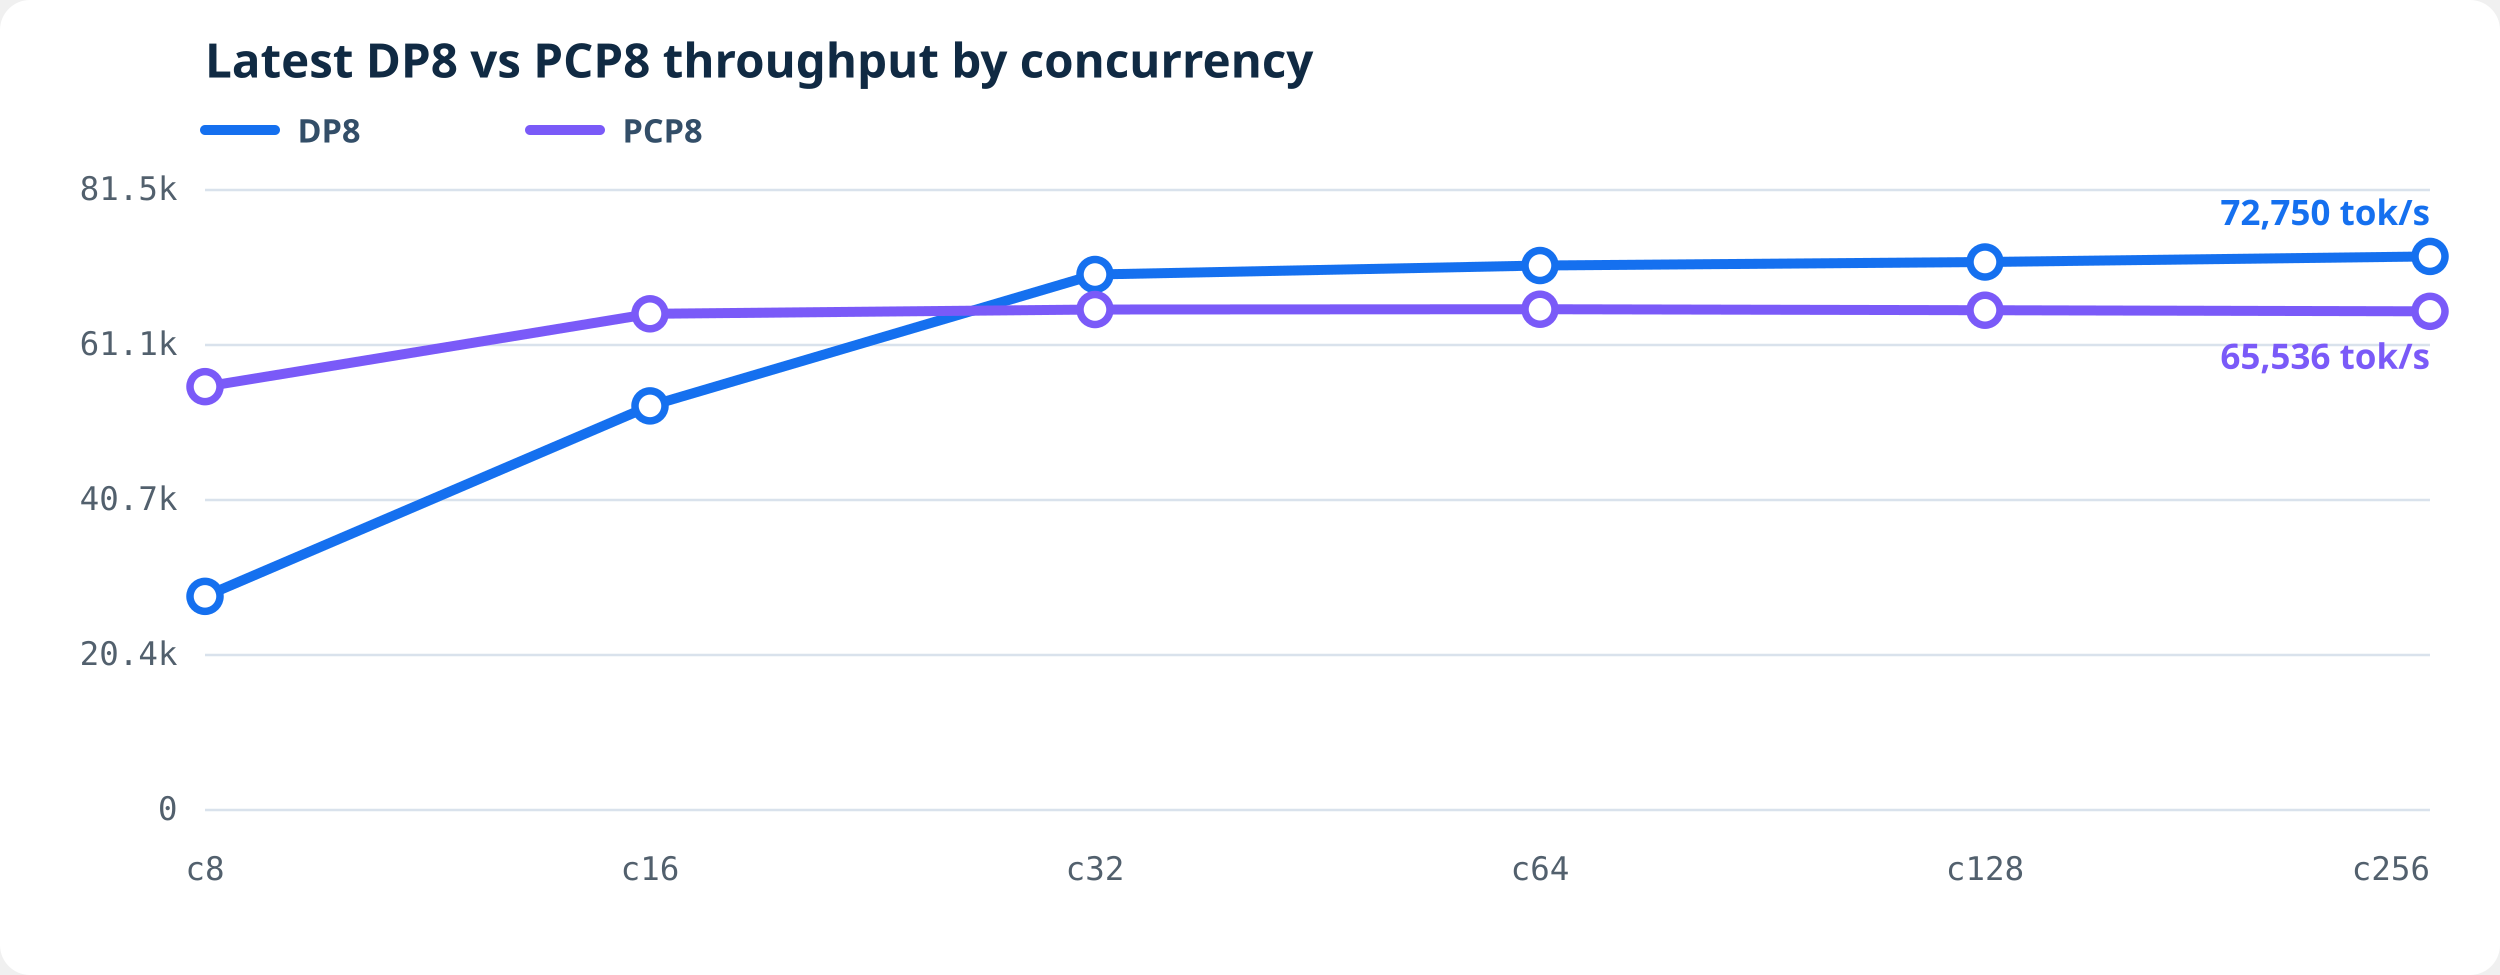
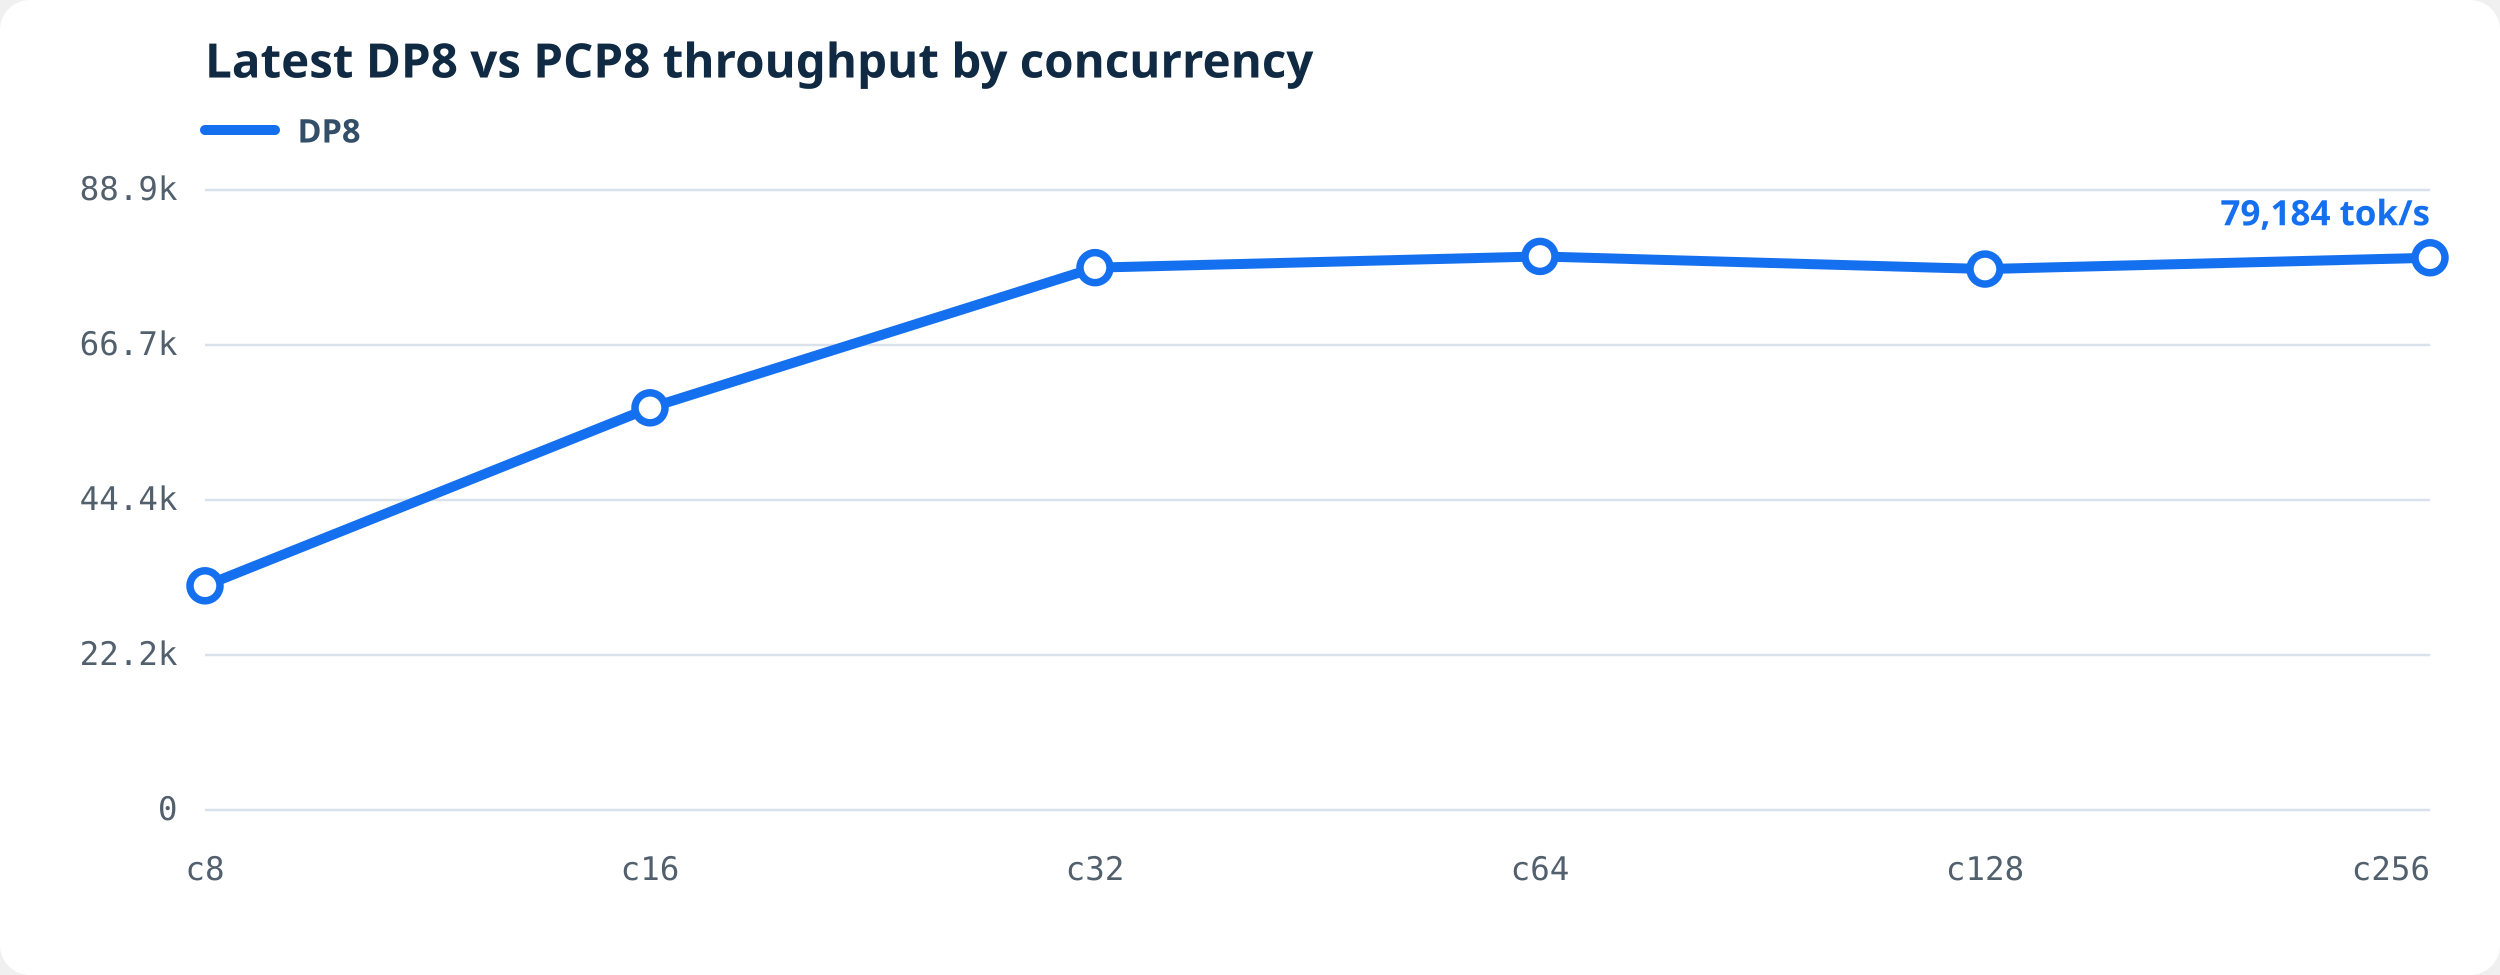
<svg xmlns="http://www.w3.org/2000/svg" viewBox="0 0 1000 390" role="img" aria-labelledby="throughput-title throughput-desc">
  <style>.bg{fill:#fff}.grid{stroke:#d9e2ec;stroke-width:1}.axis{fill:#52606d;font:13px ui-monospace,SFMono-Regular,Consolas,monospace}.heading{fill:#102a43;font:600 19px system-ui,sans-serif}.line{fill:none;stroke-width:4;stroke-linejoin:round;stroke-linecap:round}.dot{fill:#fff;stroke-width:3}.latest{stroke-width:3}.legend{fill:#334e68;font:600 13px system-ui,sans-serif}.value{font:600 14px system-ui,sans-serif}</style>
  <rect class="bg" width="1000" height="390" rx="12" />
  <text class="heading" x="82" y="31">Latest DP8 vs PCP8 throughput by concurrency</text>
  <line x1="82" y1="52" x2="110" y2="52" stroke="#1570ef" stroke-width="4" stroke-linecap="round" />
  <text class="legend" x="119" y="57">DP8</text>
-   <line x1="212" y1="52" x2="240" y2="52" stroke="#7a5af8" stroke-width="4" stroke-linecap="round" />
-   <text class="legend" x="249" y="57">PCP8</text>
  <line class="grid" x1="82" y1="324.00" x2="972" y2="324.00" />
  <text class="axis" text-anchor="end" x="71" y="328.00">0</text>
  <line class="grid" x1="82" y1="262.00" x2="972" y2="262.00" />
-   <text class="axis" text-anchor="end" x="71" y="266.00">20.4k</text>
+   <text class="axis" text-anchor="end" x="71" y="266.00">22.2k</text>
  <line class="grid" x1="82" y1="200.00" x2="972" y2="200.00" />
-   <text class="axis" text-anchor="end" x="71" y="204.00">40.7k</text>
+   <text class="axis" text-anchor="end" x="71" y="204.00">44.4k</text>
  <line class="grid" x1="82" y1="138.00" x2="972" y2="138.00" />
-   <text class="axis" text-anchor="end" x="71" y="142.00">61.1k</text>
+   <text class="axis" text-anchor="end" x="71" y="142.00">66.7k</text>
  <line class="grid" x1="82" y1="76.00" x2="972" y2="76.00" />
-   <text class="axis" text-anchor="end" x="71" y="80.00">81.5k</text>
+   <text class="axis" text-anchor="end" x="71" y="80.00">88.9k</text>
  <text class="axis" text-anchor="middle" x="82.00" y="352">c8</text>
  <text class="axis" text-anchor="middle" x="260.00" y="352">c16</text>
  <text class="axis" text-anchor="middle" x="438.00" y="352">c32</text>
  <text class="axis" text-anchor="middle" x="616.00" y="352">c64</text>
  <text class="axis" text-anchor="middle" x="794.00" y="352">c128</text>
  <text class="axis" text-anchor="end" x="972.00" y="352">c256</text>
-   <polyline class="line" stroke="#1570ef" points="82.00,238.54 260.00,162.36 438.00,109.80 616.00,106.21 794.00,104.80 972.00,102.57" />
-   <circle class="dot" fill="#fff" stroke="#1570ef" cx="82.00" cy="238.54" r="6" />
-   <circle class="dot" fill="#fff" stroke="#1570ef" cx="260.00" cy="162.36" r="6" />
-   <circle class="dot" fill="#fff" stroke="#1570ef" cx="438.00" cy="109.80" r="6" />
-   <circle class="dot" fill="#fff" stroke="#1570ef" cx="616.00" cy="106.21" r="6" />
-   <circle class="dot" fill="#fff" stroke="#1570ef" cx="794.00" cy="104.80" r="6" />
-   <circle class="dot latest" fill="#1570ef" stroke="#1570ef" cx="972.00" cy="102.57" r="6" />
-   <text class="value" fill="#1570ef" text-anchor="end" x="972.00" y="90.00">72,750 tok/s</text>
-   <polyline class="line" stroke="#7a5af8" points="82.00,154.66 260.00,125.52 438.00,123.81 616.00,123.69 794.00,124.09 972.00,124.53" />
-   <circle class="dot" fill="#fff" stroke="#7a5af8" cx="82.00" cy="154.66" r="6" />
-   <circle class="dot" fill="#fff" stroke="#7a5af8" cx="260.00" cy="125.52" r="6" />
-   <circle class="dot" fill="#fff" stroke="#7a5af8" cx="438.00" cy="123.81" r="6" />
-   <circle class="dot" fill="#fff" stroke="#7a5af8" cx="616.00" cy="123.69" r="6" />
-   <circle class="dot" fill="#fff" stroke="#7a5af8" cx="794.00" cy="124.09" r="6" />
-   <circle class="dot latest" fill="#7a5af8" stroke="#7a5af8" cx="972.00" cy="124.53" r="6" />
-   <text class="value" fill="#7a5af8" text-anchor="end" x="972.00" y="147.53">65,536 tok/s</text>
+   <polyline class="line" stroke="#1570ef" points="82.00,234.32 260.00,163.13 438.00,107.06 616.00,102.57 794.00,107.62 972.00,103.10" />
+   <circle class="dot" fill="#fff" stroke="#1570ef" cx="82.00" cy="234.32" r="6" />
+   <circle class="dot" fill="#fff" stroke="#1570ef" cx="260.00" cy="163.13" r="6" />
+   <circle class="dot" fill="#fff" stroke="#1570ef" cx="438.00" cy="107.06" r="6" />
+   <circle class="dot" fill="#fff" stroke="#1570ef" cx="616.00" cy="102.57" r="6" />
+   <circle class="dot" fill="#fff" stroke="#1570ef" cx="794.00" cy="107.62" r="6" />
+   <circle class="dot latest" fill="#1570ef" stroke="#1570ef" cx="972.00" cy="103.10" r="6" />
+   <text class="value" fill="#1570ef" text-anchor="end" x="972.00" y="90.10">79,184 tok/s</text>
</svg>
